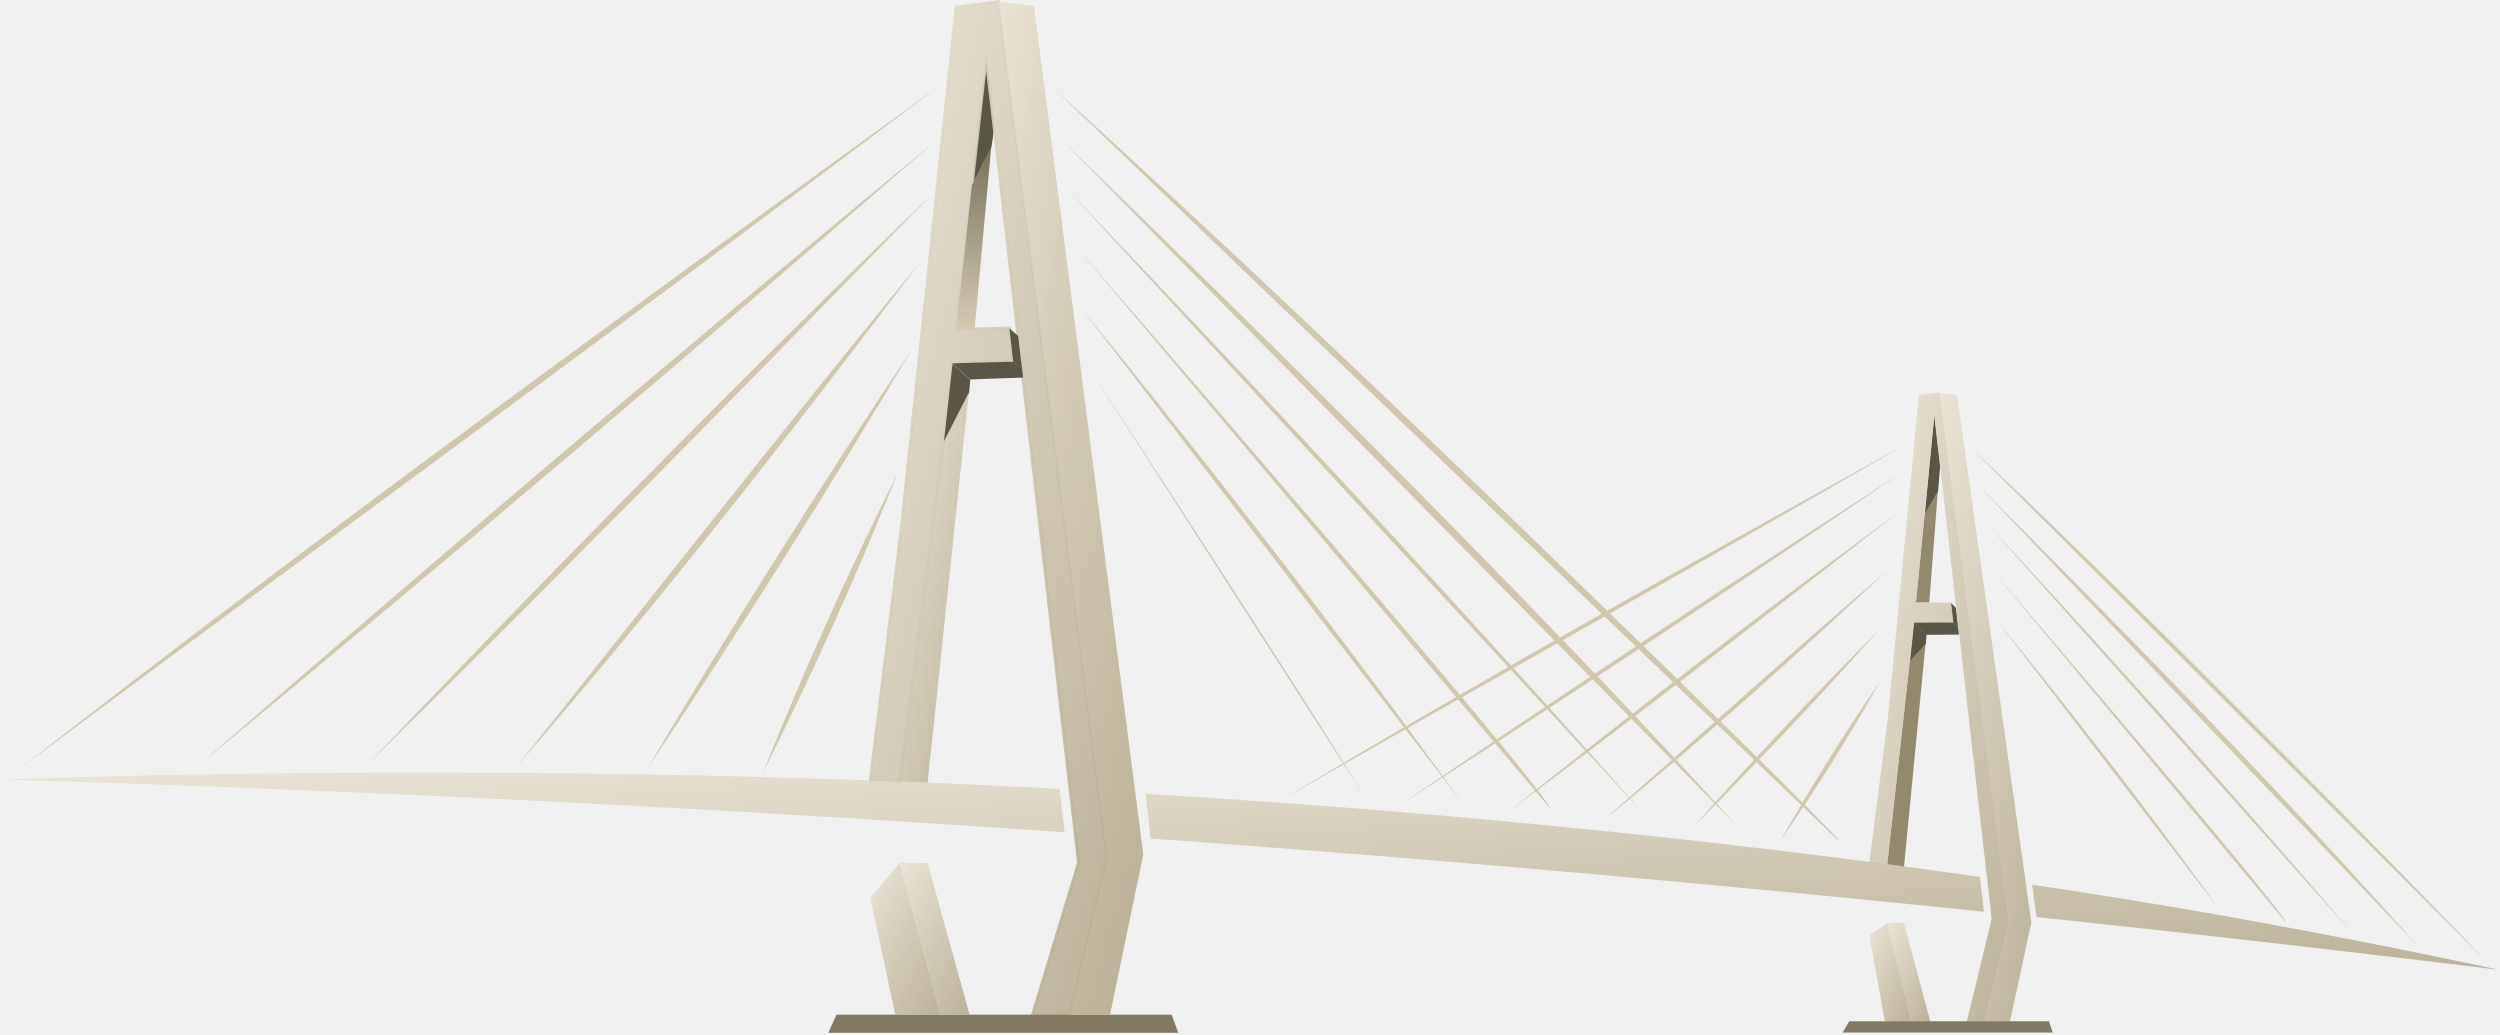
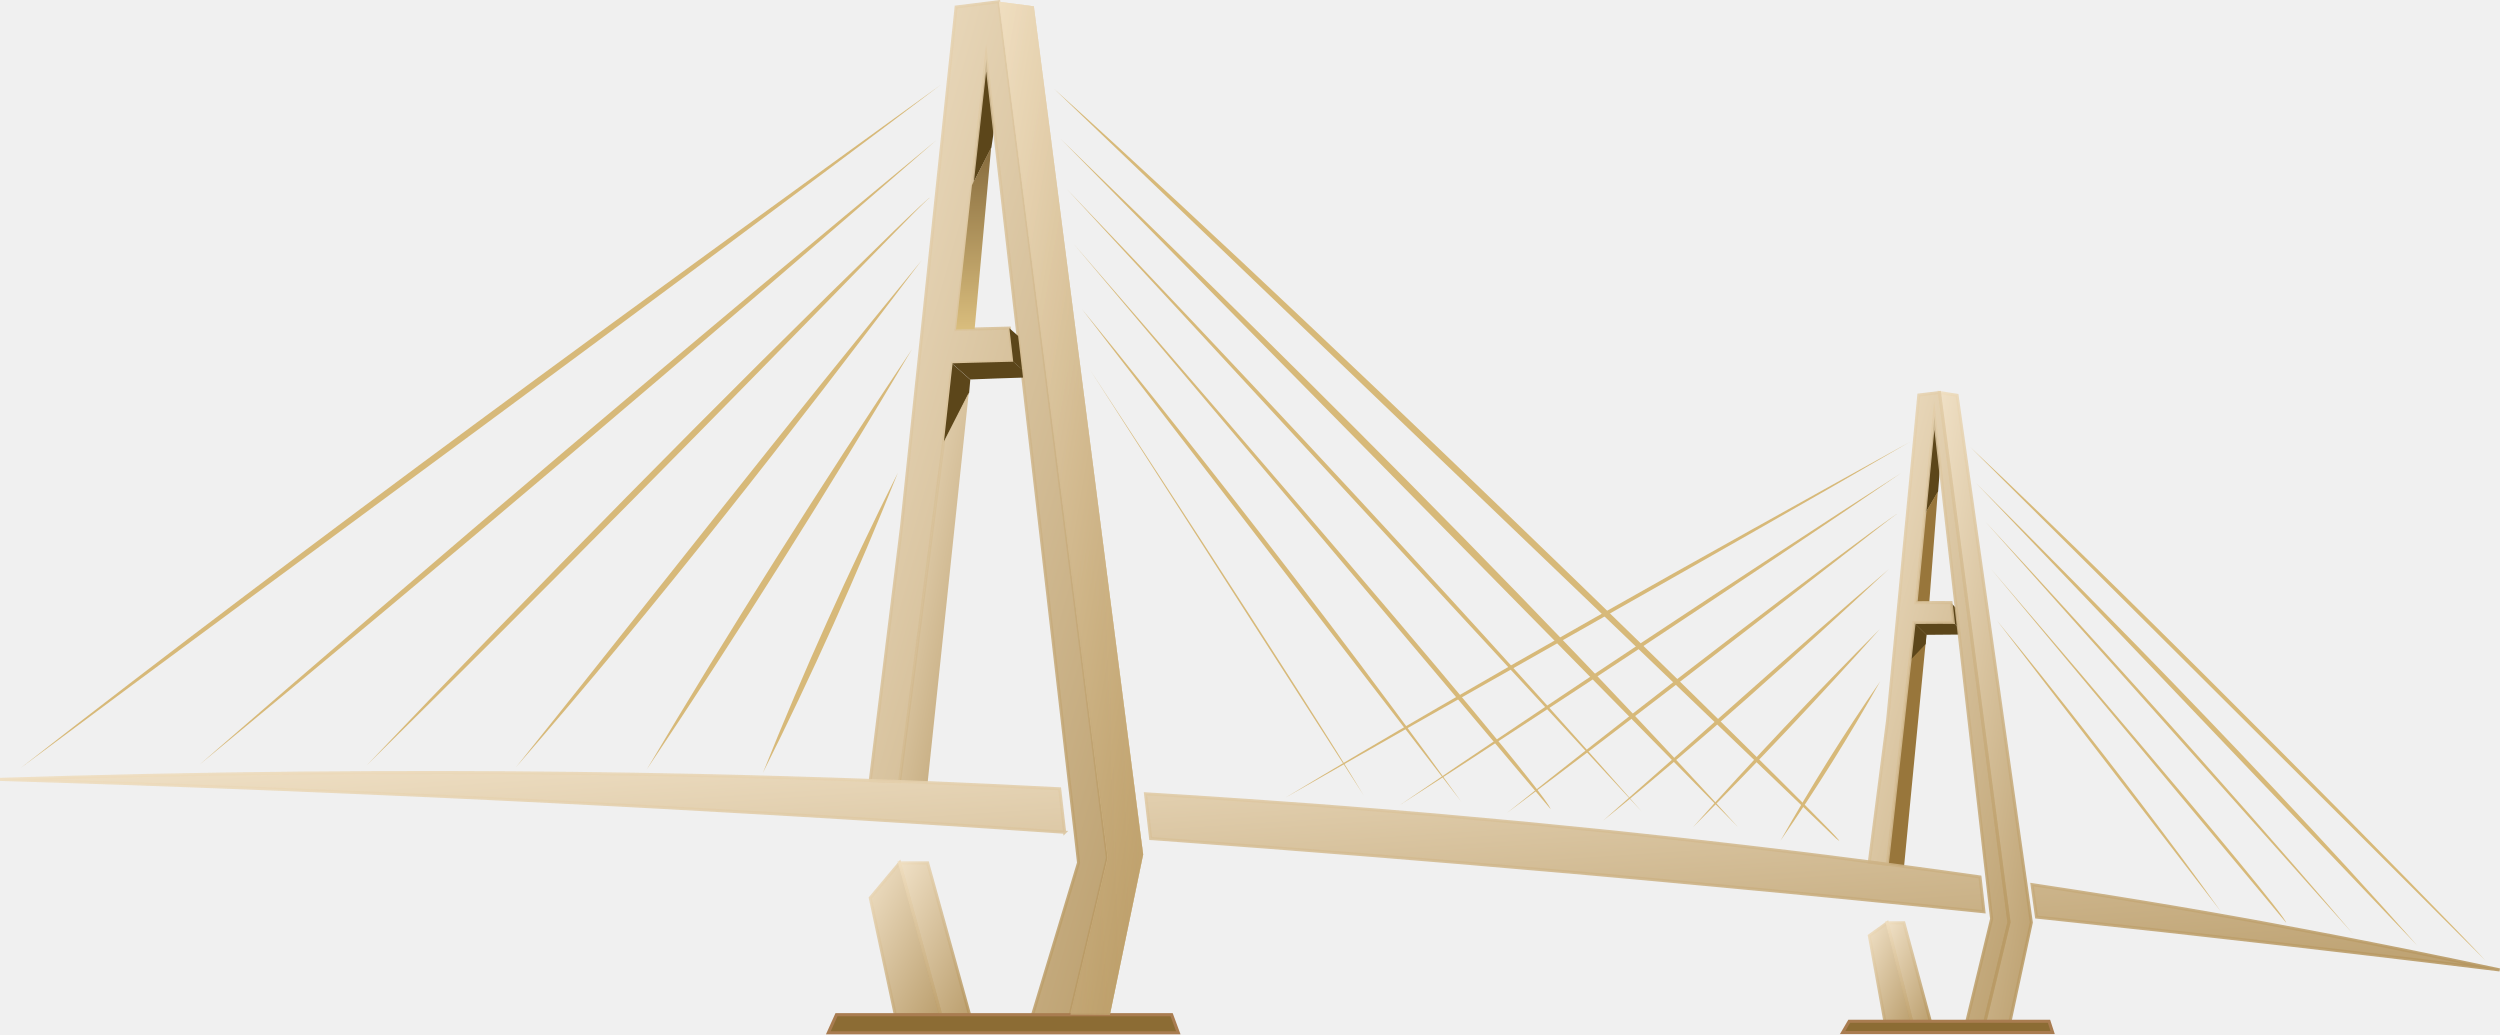
<svg xmlns="http://www.w3.org/2000/svg" xmlns:xlink="http://www.w3.org/1999/xlink" preserveAspectRatio="none" overflow="visible" style="display: block;" width="80.012" height="33.105" viewBox="0 0 80.012 33.105" fill="none">
  <g id="Frame 536">
    <g id="Vector">
</g>
-     <path id="Vector_2" d="M31.73 4.719L31.824 4.082L31.568 1.852L31.115 5.924L31.73 4.719Z" fill="#595647" />
-     <path id="Vector_3" d="M60.607 30.369L60.544 30.11L60.453 29.747L60.4 29.535L59.828 29.945L59.868 30.162L60.326 32.691H61.182L60.607 30.369Z" fill="url(#paint0_linear_0_4)" fill-opacity="0.87" stroke-miterlimit="10" />
+     <path id="Vector_2" d="M31.73 4.719L31.824 4.082L31.568 1.852L31.115 5.924L31.73 4.719Z" fill="#5C461A" />
+     <path id="Vector_3" d="M60.607 30.369L60.544 30.11L60.453 29.747L60.4 29.535L59.828 29.945L59.868 30.162L60.326 32.691H61.182L60.607 30.369Z" fill="url(#paint0_linear_0_4)" fill-opacity="0.87" stroke-width="0.099" stroke-miterlimit="10" stroke="url(#paint1_linear_0_4)" stroke-opacity="0.87" />
    <g id="Vector_4">
      <path d="M35.35 26.733L35.17 25.319L32.183 1.779L31.965 0.055L30.601 0.225L30.137 4.635L30.1 4.99L29.958 6.344L29.924 6.675L29.771 8.132L29.739 8.441L29.57 10.053L29.537 10.357L29.3 12.609L29.266 12.93L28.891 16.498L28.856 16.839L27.853 24.982C28.183 24.994 28.791 25.018 28.791 25.018L30.198 14.148L30.475 11.641L30.478 11.625L31.096 11.607L32.426 11.574L32.303 10.501L31.193 10.53L30.598 10.546V10.543L31.109 5.921L31.561 1.849L31.798 3.904L32.553 10.494L32.676 11.567L32.706 11.82L32.736 12.082L34.25 25.267L34.413 26.664L34.519 27.611L33.05 32.47H34.251L35.444 27.456L35.353 26.731L35.35 26.733Z" fill="url(#paint2_linear_0_4)" fill-opacity="0.87" />
      <path d="M32.58 10.752L32.703 11.83M35.35 26.733L35.17 25.319L32.183 1.779L31.965 0.055L30.601 0.225L30.137 4.635L30.1 4.99L29.958 6.344L29.924 6.675L29.771 8.132L29.739 8.441L29.57 10.053L29.537 10.357L29.3 12.609L29.266 12.93L28.891 16.498L28.856 16.839L27.853 24.982C28.183 24.994 28.791 25.018 28.791 25.018L30.198 14.148L30.475 11.641L30.478 11.625L31.096 11.607L32.426 11.574L32.303 10.501L31.193 10.53L30.598 10.546V10.543L31.109 5.921L31.561 1.849L31.798 3.904L32.553 10.494L32.676 11.567L32.706 11.82L32.736 12.082L34.25 25.267L34.413 26.664L34.519 27.611L33.05 32.47H34.251L35.444 27.456L35.353 26.731L35.35 26.733Z" stroke-width="0.099" stroke-miterlimit="10" stroke="url(#paint3_linear_0_4)" stroke-opacity="0.87" />
    </g>
-     <path id="Vector_5" d="M31.017 12.571V12.57L31.054 12.152L30.485 11.649L30.208 14.156L31.017 12.571Z" fill="#595647" />
+     <path id="Vector_5" d="M31.017 12.571V12.57L31.054 12.152L30.485 11.649L30.208 14.156L31.017 12.571Z" fill="#5C461A" />
    <path id="Vector_6" d="M36.517 26.816L36.334 25.388L35.172 16.37L35.133 16.064L34.756 13.132L34.713 12.8L34.541 11.47L34.477 10.977L34.298 9.579L34.236 9.099L34.08 7.888L34.019 7.417L33.864 6.21L33.805 5.75L33.698 4.921L33.642 4.481L33.089 0.201L31.975 0.055L32.194 1.78L32.308 2.686L33.425 11.489L35.05 24.304L35.179 25.321L35.362 26.736L35.452 27.461L34.259 32.474H35.523L36.587 27.346L36.517 26.816Z" fill="url(#paint4_linear_0_4)" fill-opacity="0.87" />
    <path id="Vector_7" d="M31.107 5.925L30.596 10.548L31.193 10.533L31.722 4.72L31.107 5.925Z" fill="url(#paint5_linear_0_4)" />
-     <path id="Vector_8" d="M61.655 20.323L61.258 19.931L60.399 27.667C60.586 27.692 60.755 27.715 60.938 27.74L61.654 20.323H61.655Z" fill="#93896F" />
-     <path id="Vector_9" d="M62.028 15.734L62.093 14.926H62.096L61.909 13.292L61.603 16.463L62.028 15.734Z" fill="#595647" />
-     <path id="Vector_10" d="M62.021 15.727L61.595 16.456L61.319 19.287C61.347 19.287 61.698 19.282 61.746 19.282L62.02 15.725L62.021 15.727Z" fill="#93896F" />
-     <path id="Vector_11" d="M61.344 31.068L61.275 30.808L60.932 29.535H60.399L60.543 30.11L60.606 30.369L61.181 32.691H61.78L61.344 31.068Z" fill="url(#paint6_linear_0_4)" fill-opacity="0.87" stroke-miterlimit="10" />
-     <path id="Vector_12" d="M64.985 29.337L64.839 28.289L64.088 22.969L64.044 22.654L63.779 20.769L63.736 20.459L63.488 18.709L63.445 18.4L63.318 17.501L63.276 17.205L63.154 16.336L63.114 16.044L63.013 15.332L62.965 14.992L62.635 12.652L62.068 12.563L62.451 15.47L62.457 15.523L63.033 19.907L64.119 28.185L64.262 29.259L64.296 29.516L63.527 32.691H64.33L65.011 29.525L64.985 29.337Z" fill="url(#paint8_linear_0_4)" fill-opacity="0.87" stroke-miterlimit="10" />
-     <path id="Vector_13" d="M32.305 10.505L32.428 11.577L32.711 11.826L32.585 10.752L32.305 10.505Z" fill="#595647" />
+     <path id="Vector_8" d="M61.655 20.323L61.258 19.931L60.399 27.667C60.586 27.692 60.755 27.715 60.938 27.74L61.654 20.323H61.655Z" fill="#98763B" />
+     <path id="Vector_9" d="M62.028 15.734L62.093 14.926H62.096L61.909 13.292L61.603 16.463L62.028 15.734Z" fill="#5C461A" />
+     <path id="Vector_10" d="M62.021 15.727L61.595 16.456L61.319 19.287C61.347 19.287 61.698 19.282 61.746 19.282L62.02 15.725L62.021 15.727Z" fill="#98763B" />
+     <path id="Vector_11" d="M61.344 31.068L61.275 30.808L60.932 29.535H60.399L60.543 30.11L60.606 30.369L61.181 32.691H61.78L61.344 31.068Z" fill="url(#paint6_linear_0_4)" fill-opacity="0.87" stroke-width="0.099" stroke-miterlimit="10" stroke="url(#paint7_linear_0_4)" stroke-opacity="0.87" />
+     <path id="Vector_12" d="M64.985 29.337L64.839 28.289L64.088 22.969L64.044 22.654L63.779 20.769L63.736 20.459L63.488 18.709L63.445 18.4L63.318 17.501L63.276 17.205L63.154 16.336L63.114 16.044L63.013 15.332L62.965 14.992L62.635 12.652L62.068 12.563L62.451 15.47L62.457 15.523L63.033 19.907L64.119 28.185L64.262 29.259L64.296 29.516L63.527 32.691H64.33L65.011 29.525L64.985 29.337Z" fill="url(#paint8_linear_0_4)" fill-opacity="0.87" stroke-width="0.099" stroke-miterlimit="10" stroke="url(#paint9_linear_0_4)" stroke-opacity="0.87" />
+     <path id="Vector_13" d="M32.305 10.505L32.428 11.577L32.711 11.826L32.585 10.752L32.305 10.505Z" fill="#5C461A" />
    <g id="Vector_14">
</g>
-     <path id="Vector_15" d="M32.713 11.822L32.433 11.576L31.103 11.61L30.485 11.628L30.482 11.643L31.051 12.145C31.52 12.123 32.329 12.098 32.741 12.085L32.712 11.824L32.713 11.822Z" fill="#595647" />
-     <path id="Vector_16" d="M62.507 19.921L62.67 20.084L62.599 19.453L62.434 19.291L62.507 19.921Z" fill="#595647" />
+     <path id="Vector_15" d="M32.713 11.822L32.433 11.576L31.103 11.61L30.485 11.628L30.482 11.643L31.051 12.145C31.52 12.123 32.329 12.098 32.741 12.085L32.712 11.824L32.713 11.822Z" fill="#5C461A" />
+     <path id="Vector_16" d="M62.507 19.921L62.67 20.084L62.599 19.453L62.434 19.291L62.507 19.921Z" fill="#5C461A" />
    <g id="Vector_17">
</g>
-     <path id="Vector_18" d="M62.506 19.917C62.253 19.913 61.942 19.916 61.68 19.917C61.502 19.917 61.346 19.917 61.252 19.92V19.925L61.649 20.318L62.696 20.309L62.669 20.078L62.506 19.917Z" fill="#595647" />
-     <path id="Vector_19" d="M61.633 20.61L61.656 20.323L61.259 19.931L61.144 21.122L61.633 20.61Z" fill="#595647" />
+     <path id="Vector_18" d="M62.506 19.917C62.253 19.913 61.942 19.916 61.68 19.917C61.502 19.917 61.346 19.917 61.252 19.92V19.925L61.649 20.318L62.696 20.309L62.669 20.078L62.506 19.917Z" fill="#5C461A" />
+     <path id="Vector_19" d="M61.633 20.61L61.656 20.323L61.259 19.931L61.144 21.122L61.633 20.61Z" fill="#5C461A" />
    <path id="Vector_20" d="M29.688 25.054L31.006 12.563L30.198 14.148L28.79 25.018C29.084 25.028 29.595 25.049 29.888 25.061" fill="url(#paint10_linear_0_4)" fill-opacity="0.87" />
-     <path id="Vector_21" d="M28.653 32.47H30.103L28.875 27.931L28.791 27.617L27.853 28.737L28.653 32.47Z" fill="url(#paint11_linear_0_4)" fill-opacity="0.87" stroke-miterlimit="10" />
-     <path id="Vector_22" d="M64.265 29.259L64.124 28.185L63.038 19.907L62.462 15.524L62.455 15.471L62.072 12.563L61.412 12.643L61.178 15.084L61.151 15.365L61.069 16.218L61.04 16.523L60.955 17.399L60.924 17.722L60.837 18.642L60.806 18.969L60.646 20.636L60.613 20.969L60.449 22.678L60.413 23.045L59.828 27.591C60.006 27.613 60.227 27.639 60.401 27.664L61.261 19.929V19.923C61.357 19.92 61.511 19.92 61.689 19.92C61.951 19.918 62.262 19.916 62.515 19.92L62.443 19.287C62.221 19.283 61.963 19.283 61.739 19.286C61.696 19.286 61.655 19.286 61.616 19.286C61.538 19.286 61.465 19.287 61.404 19.289C61.373 19.289 61.346 19.289 61.321 19.29L61.561 16.83L61.905 13.288L62.092 14.92L62.59 19.289L62.662 19.922L62.706 20.311L63.594 28.103V28.105L63.718 29.203L63.742 29.406L63.006 32.453L62.97 32.601L62.948 32.69H63.529L64.298 29.515L64.264 29.257L64.265 29.259Z" fill="url(#paint13_linear_0_4)" fill-opacity="0.87" stroke-miterlimit="10" />
-     <path id="Vector_23" d="M31.029 32.47L29.688 27.617H28.79L30.103 32.47H31.029Z" fill="url(#paint15_linear_0_4)" fill-opacity="0.87" stroke-miterlimit="10" />
-     <path id="Vector_24" d="M34.245 32.477H33.042V32.475H33.041H31.023H30.097H28.646H26.771L26.51 33.055H33.041H34.243H37.712L37.498 32.475H35.509H34.245V32.477Z" fill="#817962" stroke-miterlimit="10" />
-     <path id="Vector_25" d="M65.578 32.685H64.336H63.533H63.259H63.068H62.953H61.787H61.188H60.332H60.209H60.009H59.184L58.973 33.046H60.367H60.565H63.452H63.64H65.695L65.578 32.685Z" fill="#817962" stroke-miterlimit="10" />
-     <path id="Vector_26" d="M34.076 26.636C30.944 26.419 27.84 26.222 24.762 26.041C24.733 26.04 24.707 26.039 24.679 26.037C23.64 25.976 22.606 25.918 21.573 25.861C21.541 25.859 21.51 25.857 21.477 25.855C20.27 25.788 19.067 25.727 17.867 25.666C17.831 25.665 17.796 25.662 17.759 25.66C16.394 25.591 15.034 25.527 13.68 25.464C13.636 25.463 13.591 25.46 13.548 25.459C12.133 25.395 10.723 25.333 9.32 25.276C9.264 25.273 9.206 25.272 9.15 25.269C7.603 25.207 6.062 25.147 4.53 25.093C4.459 25.09 4.388 25.087 4.317 25.084C2.873 25.034 1.433 24.987 0.002 24.944C1.501 24.895 3.052 24.853 4.653 24.819C4.731 24.817 4.809 24.816 4.886 24.814C6.456 24.781 8.073 24.756 9.732 24.741C9.793 24.741 9.855 24.741 9.916 24.741C11.326 24.728 12.768 24.723 14.237 24.725C14.285 24.725 14.332 24.725 14.381 24.725C15.714 24.728 17.07 24.736 18.448 24.753C18.486 24.753 18.525 24.753 18.563 24.755C19.725 24.768 20.902 24.788 22.093 24.813C22.128 24.813 22.162 24.813 22.196 24.814C23.181 24.835 24.179 24.862 25.184 24.891C25.213 24.891 25.242 24.892 25.271 24.894C26.174 24.92 27.082 24.949 27.999 24.983C28.329 24.995 28.659 25.008 28.988 25.02C29.282 25.03 29.57 25.043 29.864 25.055C31.2 25.111 32.551 25.175 33.914 25.246L33.92 25.296L34.074 26.638L34.076 26.636ZM77.493 30.519C77.427 30.505 77.357 30.491 77.289 30.477C76.582 30.334 75.822 30.182 75.012 30.025C74.963 30.015 74.916 30.007 74.867 29.997C74.154 29.859 73.403 29.717 72.621 29.573C72.576 29.564 72.532 29.556 72.487 29.548C72.298 29.513 72.108 29.478 71.914 29.443C71.566 29.381 71.116 29.3 70.573 29.205C70.532 29.198 70.492 29.191 70.451 29.184C69.911 29.091 69.279 28.983 68.565 28.866C68.528 28.86 68.492 28.853 68.454 28.848C67.91 28.759 67.319 28.663 66.68 28.564C66.653 28.56 66.625 28.556 66.597 28.551C66.104 28.475 65.584 28.394 65.036 28.312L65.179 29.35C65.805 29.415 66.422 29.484 67.045 29.55C67.07 29.553 67.096 29.556 67.122 29.559C67.741 29.625 68.362 29.691 68.978 29.759C69.012 29.763 69.046 29.767 69.082 29.77C69.716 29.84 70.345 29.912 70.978 29.983C71.016 29.987 71.053 29.991 71.092 29.996C71.725 30.067 72.357 30.137 72.987 30.21C73.027 30.214 73.068 30.22 73.108 30.224C73.833 30.307 74.553 30.391 75.274 30.476C75.317 30.481 75.362 30.485 75.406 30.491C76.119 30.574 76.83 30.659 77.539 30.744C77.6 30.751 77.662 30.759 77.723 30.766C78.483 30.858 79.245 30.949 80.002 31.042C79.274 30.887 78.433 30.711 77.492 30.519H77.493ZM63.369 28.067C62.64 27.963 61.799 27.845 60.993 27.738C60.993 27.738 60.765 27.707 60.455 27.665C60.279 27.642 60.154 27.625 59.976 27.603C59.569 27.55 59.151 27.495 58.727 27.443C58.698 27.438 58.668 27.436 58.64 27.431C58.301 27.388 57.956 27.345 57.606 27.302C57.526 27.292 57.446 27.283 57.365 27.273C57.356 27.273 57.347 27.27 57.338 27.27C57.31 27.267 57.283 27.263 57.256 27.26C56.773 27.202 56.277 27.142 55.775 27.084C55.733 27.079 55.692 27.074 55.651 27.07C55.299 27.028 54.942 26.988 54.581 26.947C54.49 26.938 54.4 26.926 54.308 26.917C54.139 26.897 53.969 26.879 53.799 26.86C53.748 26.854 53.696 26.849 53.646 26.843C53.019 26.773 52.382 26.705 51.73 26.637C51.64 26.627 51.548 26.619 51.458 26.609C51.443 26.608 51.428 26.606 51.412 26.605C51.354 26.599 51.298 26.594 51.24 26.587C50.483 26.509 49.71 26.433 48.919 26.356C48.861 26.35 48.803 26.345 48.745 26.339C48.716 26.337 48.686 26.334 48.656 26.331C48.627 26.328 48.597 26.325 48.568 26.323C47.742 26.245 46.901 26.168 46.042 26.093C45.959 26.086 45.876 26.079 45.794 26.072C44.879 25.993 43.941 25.916 42.987 25.841C42.948 25.838 42.91 25.836 42.873 25.833C42.618 25.813 42.365 25.793 42.108 25.773C41.375 25.719 40.648 25.667 39.92 25.617C39.892 25.616 39.865 25.613 39.837 25.612C38.773 25.538 37.713 25.468 36.662 25.406L36.827 26.836C36.843 26.836 36.859 26.839 36.877 26.839C38.122 26.929 39.362 27.022 40.597 27.117C40.622 27.118 40.649 27.121 40.674 27.123C41.738 27.205 42.799 27.288 43.856 27.373C43.892 27.376 43.928 27.379 43.963 27.381C44.976 27.463 45.987 27.546 46.994 27.63C47.027 27.633 47.059 27.636 47.092 27.639C47.139 27.643 47.185 27.647 47.233 27.651C47.243 27.651 47.252 27.653 47.262 27.654C48.173 27.731 49.083 27.81 49.99 27.889C49.996 27.889 50.002 27.889 50.006 27.891C50.061 27.895 50.117 27.9 50.172 27.904C50.194 27.906 50.216 27.909 50.239 27.91C51.046 27.981 51.849 28.055 52.652 28.127C52.701 28.131 52.751 28.135 52.8 28.141C52.827 28.144 52.855 28.147 52.882 28.148C52.968 28.156 53.053 28.163 53.139 28.172C53.719 28.224 54.296 28.279 54.874 28.333C54.914 28.337 54.954 28.34 54.994 28.344C55.258 28.369 55.523 28.394 55.787 28.419C55.871 28.428 55.957 28.435 56.042 28.443C56.236 28.461 56.431 28.479 56.625 28.497C56.661 28.5 56.695 28.504 56.73 28.507C57.215 28.553 57.696 28.6 58.178 28.647C58.206 28.65 58.234 28.653 58.264 28.656C58.462 28.675 58.661 28.695 58.859 28.714C58.942 28.723 59.024 28.731 59.107 28.738C60.575 28.883 62.04 29.029 63.495 29.18L63.37 28.073L63.369 28.067Z" fill="url(#paint17_linear_0_4)" fill-opacity="0.87" stroke-miterlimit="10" />
+     <path id="Vector_21" d="M28.653 32.47H30.103L28.875 27.931L28.791 27.617L27.853 28.737L28.653 32.47Z" fill="url(#paint11_linear_0_4)" fill-opacity="0.87" stroke-width="0.099" stroke-miterlimit="10" stroke="url(#paint12_linear_0_4)" stroke-opacity="0.87" />
+     <path id="Vector_22" d="M64.265 29.259L64.124 28.185L63.038 19.907L62.462 15.524L62.455 15.471L62.072 12.563L61.412 12.643L61.178 15.084L61.151 15.365L61.069 16.218L61.04 16.523L60.955 17.399L60.924 17.722L60.837 18.642L60.806 18.969L60.646 20.636L60.613 20.969L60.449 22.678L60.413 23.045L59.828 27.591C60.006 27.613 60.227 27.639 60.401 27.664L61.261 19.929V19.923C61.357 19.92 61.511 19.92 61.689 19.92C61.951 19.918 62.262 19.916 62.515 19.92L62.443 19.287C62.221 19.283 61.963 19.283 61.739 19.286C61.696 19.286 61.655 19.286 61.616 19.286C61.538 19.286 61.465 19.287 61.404 19.289C61.373 19.289 61.346 19.289 61.321 19.29L61.561 16.83L61.905 13.288L62.092 14.92L62.59 19.289L62.662 19.922L62.706 20.311L63.594 28.103V28.105L63.718 29.203L63.742 29.406L63.006 32.453L62.97 32.601L62.948 32.69H63.529L64.298 29.515L64.264 29.257L64.265 29.259Z" fill="url(#paint13_linear_0_4)" fill-opacity="0.87" stroke-width="0.099" stroke-miterlimit="10" stroke="url(#paint14_linear_0_4)" stroke-opacity="0.87" />
+     <path id="Vector_23" d="M31.029 32.47L29.688 27.617H28.79L30.103 32.47H31.029Z" fill="url(#paint15_linear_0_4)" fill-opacity="0.87" stroke-width="0.099" stroke-miterlimit="10" stroke="url(#paint16_linear_0_4)" stroke-opacity="0.87" />
+     <path id="Vector_24" d="M34.245 32.477H33.042V32.475H33.041H31.023H30.097H28.646H26.771L26.51 33.055H33.041H34.243H37.712L37.498 32.475H35.509H34.245V32.477Z" fill="#8C6C34" stroke-width="0.099" stroke-miterlimit="10" stroke="#A97C50" />
+     <path id="Vector_25" d="M65.578 32.685H64.336H63.533H63.259H63.068H62.953H61.787H61.188H60.332H60.209H60.009H59.184L58.973 33.046H60.367H60.565H63.452H63.64H65.695L65.578 32.685Z" fill="#8C6C34" stroke-width="0.099" stroke-miterlimit="10" stroke="#A97C50" />
+     <path id="Vector_26" d="M34.076 26.636C30.944 26.419 27.84 26.222 24.762 26.041C24.733 26.04 24.707 26.039 24.679 26.037C23.64 25.976 22.606 25.918 21.573 25.861C21.541 25.859 21.51 25.857 21.477 25.855C20.27 25.788 19.067 25.727 17.867 25.666C17.831 25.665 17.796 25.662 17.759 25.66C16.394 25.591 15.034 25.527 13.68 25.464C13.636 25.463 13.591 25.46 13.548 25.459C12.133 25.395 10.723 25.333 9.32 25.276C9.264 25.273 9.206 25.272 9.15 25.269C7.603 25.207 6.062 25.147 4.53 25.093C4.459 25.09 4.388 25.087 4.317 25.084C2.873 25.034 1.433 24.987 0.002 24.944C1.501 24.895 3.052 24.853 4.653 24.819C4.731 24.817 4.809 24.816 4.886 24.814C6.456 24.781 8.073 24.756 9.732 24.741C9.793 24.741 9.855 24.741 9.916 24.741C11.326 24.728 12.768 24.723 14.237 24.725C14.285 24.725 14.332 24.725 14.381 24.725C15.714 24.728 17.07 24.736 18.448 24.753C18.486 24.753 18.525 24.753 18.563 24.755C19.725 24.768 20.902 24.788 22.093 24.813C22.128 24.813 22.162 24.813 22.196 24.814C23.181 24.835 24.179 24.862 25.184 24.891C25.213 24.891 25.242 24.892 25.271 24.894C26.174 24.92 27.082 24.949 27.999 24.983C28.329 24.995 28.659 25.008 28.988 25.02C29.282 25.03 29.57 25.043 29.864 25.055C31.2 25.111 32.551 25.175 33.914 25.246L33.92 25.296L34.074 26.638L34.076 26.636ZM77.493 30.519C77.427 30.505 77.357 30.491 77.289 30.477C76.582 30.334 75.822 30.182 75.012 30.025C74.963 30.015 74.916 30.007 74.867 29.997C74.154 29.859 73.403 29.717 72.621 29.573C72.576 29.564 72.532 29.556 72.487 29.548C72.298 29.513 72.108 29.478 71.914 29.443C71.566 29.381 71.116 29.3 70.573 29.205C70.532 29.198 70.492 29.191 70.451 29.184C69.911 29.091 69.279 28.983 68.565 28.866C68.528 28.86 68.492 28.853 68.454 28.848C67.91 28.759 67.319 28.663 66.68 28.564C66.653 28.56 66.625 28.556 66.597 28.551C66.104 28.475 65.584 28.394 65.036 28.312L65.179 29.35C65.805 29.415 66.422 29.484 67.045 29.55C67.07 29.553 67.096 29.556 67.122 29.559C67.741 29.625 68.362 29.691 68.978 29.759C69.012 29.763 69.046 29.767 69.082 29.77C69.716 29.84 70.345 29.912 70.978 29.983C71.016 29.987 71.053 29.991 71.092 29.996C71.725 30.067 72.357 30.137 72.987 30.21C73.027 30.214 73.068 30.22 73.108 30.224C73.833 30.307 74.553 30.391 75.274 30.476C75.317 30.481 75.362 30.485 75.406 30.491C76.119 30.574 76.83 30.659 77.539 30.744C77.6 30.751 77.662 30.759 77.723 30.766C78.483 30.858 79.245 30.949 80.002 31.042C79.274 30.887 78.433 30.711 77.492 30.519H77.493ZM63.369 28.067C62.64 27.963 61.799 27.845 60.993 27.738C60.993 27.738 60.765 27.707 60.455 27.665C60.279 27.642 60.154 27.625 59.976 27.603C59.569 27.55 59.151 27.495 58.727 27.443C58.698 27.438 58.668 27.436 58.64 27.431C58.301 27.388 57.956 27.345 57.606 27.302C57.526 27.292 57.446 27.283 57.365 27.273C57.356 27.273 57.347 27.27 57.338 27.27C57.31 27.267 57.283 27.263 57.256 27.26C56.773 27.202 56.277 27.142 55.775 27.084C55.733 27.079 55.692 27.074 55.651 27.07C55.299 27.028 54.942 26.988 54.581 26.947C54.49 26.938 54.4 26.926 54.308 26.917C54.139 26.897 53.969 26.879 53.799 26.86C53.748 26.854 53.696 26.849 53.646 26.843C53.019 26.773 52.382 26.705 51.73 26.637C51.64 26.627 51.548 26.619 51.458 26.609C51.443 26.608 51.428 26.606 51.412 26.605C51.354 26.599 51.298 26.594 51.24 26.587C50.483 26.509 49.71 26.433 48.919 26.356C48.861 26.35 48.803 26.345 48.745 26.339C48.716 26.337 48.686 26.334 48.656 26.331C48.627 26.328 48.597 26.325 48.568 26.323C47.742 26.245 46.901 26.168 46.042 26.093C45.959 26.086 45.876 26.079 45.794 26.072C44.879 25.993 43.941 25.916 42.987 25.841C42.948 25.838 42.91 25.836 42.873 25.833C42.618 25.813 42.365 25.793 42.108 25.773C41.375 25.719 40.648 25.667 39.92 25.617C39.892 25.616 39.865 25.613 39.837 25.612C38.773 25.538 37.713 25.468 36.662 25.406L36.827 26.836C36.843 26.836 36.859 26.839 36.877 26.839C38.122 26.929 39.362 27.022 40.597 27.117C40.622 27.118 40.649 27.121 40.674 27.123C41.738 27.205 42.799 27.288 43.856 27.373C43.892 27.376 43.928 27.379 43.963 27.381C44.976 27.463 45.987 27.546 46.994 27.63C47.027 27.633 47.059 27.636 47.092 27.639C47.139 27.643 47.185 27.647 47.233 27.651C47.243 27.651 47.252 27.653 47.262 27.654C48.173 27.731 49.083 27.81 49.99 27.889C49.996 27.889 50.002 27.889 50.006 27.891C50.061 27.895 50.117 27.9 50.172 27.904C50.194 27.906 50.216 27.909 50.239 27.91C51.046 27.981 51.849 28.055 52.652 28.127C52.701 28.131 52.751 28.135 52.8 28.141C52.827 28.144 52.855 28.147 52.882 28.148C52.968 28.156 53.053 28.163 53.139 28.172C53.719 28.224 54.296 28.279 54.874 28.333C54.914 28.337 54.954 28.34 54.994 28.344C55.258 28.369 55.523 28.394 55.787 28.419C55.871 28.428 55.957 28.435 56.042 28.443C56.236 28.461 56.431 28.479 56.625 28.497C56.661 28.5 56.695 28.504 56.73 28.507C57.215 28.553 57.696 28.6 58.178 28.647C58.206 28.65 58.234 28.653 58.264 28.656C58.462 28.675 58.661 28.695 58.859 28.714C58.942 28.723 59.024 28.731 59.107 28.738C60.575 28.883 62.04 29.029 63.495 29.18L63.37 28.073L63.369 28.067Z" fill="url(#paint17_linear_0_4)" fill-opacity="0.87" stroke-width="0.099" stroke-miterlimit="10" stroke="url(#paint18_linear_0_4)" stroke-opacity="0.87" />
    <g id="Vector_27">
      <use xlink:href="#stroke0_0_4" fill="url(#paint19_linear_0_4)" />
      <mask id="stroke1_0_4" fill="white">
        <use xlink:href="#stroke0_0_4" />
      </mask>
      <path d="M36.517 26.816L36.334 25.388L35.172 16.37L35.133 16.064L34.756 13.132L34.713 12.8L34.541 11.47L34.477 10.977L34.298 9.579L34.236 9.099L34.08 7.888L34.019 7.417L33.864 6.21L33.805 5.75L33.698 4.921L33.642 4.481L33.089 0.201L31.975 0.055L32.194 1.78L32.308 2.686L33.425 11.489L35.05 24.304L35.179 25.321L35.362 26.736L35.452 27.461L34.259 32.474H35.523L36.587 27.346L36.517 26.816Z" stroke-width="1.32" stroke="url(#paint20_linear_0_4)" stroke-opacity="0.87" mask="url(#stroke1_0_4)" />
    </g>
-     <path id="Vector_28" d="M30.108 2.714C20.729 9.81 10.091 17.552 0.657 24.582C10.065 17.225 20.366 9.747 30.108 2.714Z" fill="#D1C7AF" />
-     <path id="Vector_29" d="M29.983 4.474C22.52 10.976 14.035 18.168 6.373 24.483C13.835 17.981 22.323 10.791 29.983 4.474Z" fill="#D1C7AF" />
-     <path id="Vector_30" d="M29.722 6.373C29.73 6.361 29.744 6.347 29.75 6.334C29.747 6.33 29.726 6.349 29.716 6.358C29.421 6.632 28.941 7.131 28.653 7.421C23.323 12.898 17.197 19.128 11.732 24.499C16.99 18.97 23.113 12.731 28.612 7.389C28.905 7.11 29.406 6.621 29.711 6.355C29.722 6.348 29.742 6.326 29.748 6.333C29.741 6.349 29.729 6.359 29.719 6.373H29.722Z" fill="#D1C7AF" />
-     <path id="Vector_31" d="M29.5 8.329C25.355 13.808 21.066 19.33 16.518 24.549C20.687 19.349 25.256 13.486 29.5 8.329Z" fill="#D1C7AF" />
-     <path id="Vector_32" d="M29.188 11.177C26.576 15.579 23.563 20.356 20.696 24.631C23.308 20.228 26.323 15.454 29.188 11.177Z" fill="#D1C7AF" />
-     <path id="Vector_33" d="M28.737 15.129C27.434 18.379 25.994 21.586 24.415 24.739C25.716 21.488 27.159 18.282 28.737 15.129Z" fill="#D1C7AF" />
-     <path id="Vector_34" d="M58.769 26.841C60.28 28.116 43.375 11.515 33.736 2.843Z" fill="#D1C7AF" />
-     <path id="Vector_35" d="M33.948 4.446C34.862 5.363 46.803 16.761 55.628 26.475Z" fill="#D1C7AF" />
-     <path id="Vector_36" d="M52.542 25.975C52.542 25.975 45.473 17.874 34.149 6.057Z" fill="#D1C7AF" />
-     <path id="Vector_37" d="M34.369 7.814C34.369 7.814 49.398 25.115 49.628 25.897Z" fill="#D1C7AF" />
-     <path id="Vector_38" d="M34.627 9.892C34.627 9.892 41.073 17.728 46.774 25.667Z" fill="#D1C7AF" />
-     <path id="Vector_39" d="M34.88 11.826C34.88 11.826 41.716 22.238 43.649 25.464Z" fill="#D1C7AF" />
+     <path id="Vector_28" d="M30.108 2.714C20.729 9.81 10.091 17.552 0.657 24.582C10.065 17.225 20.366 9.747 30.108 2.714Z" fill="#D7B979" />
+     <path id="Vector_29" d="M29.983 4.474C22.52 10.976 14.035 18.168 6.373 24.483C13.835 17.981 22.323 10.791 29.983 4.474Z" fill="#D7B979" />
+     <path id="Vector_30" d="M29.722 6.373C29.73 6.361 29.744 6.347 29.75 6.334C29.747 6.33 29.726 6.349 29.716 6.358C29.421 6.632 28.941 7.131 28.653 7.421C23.323 12.898 17.197 19.128 11.732 24.499C16.99 18.97 23.113 12.731 28.612 7.389C28.905 7.11 29.406 6.621 29.711 6.355C29.722 6.348 29.742 6.326 29.748 6.333C29.741 6.349 29.729 6.359 29.719 6.373H29.722Z" fill="#D7B979" />
+     <path id="Vector_31" d="M29.5 8.329C25.355 13.808 21.066 19.33 16.518 24.549C20.687 19.349 25.256 13.486 29.5 8.329Z" fill="#D7B979" />
+     <path id="Vector_32" d="M29.188 11.177C26.576 15.579 23.563 20.356 20.696 24.631C23.308 20.228 26.323 15.454 29.188 11.177Z" fill="#D7B979" />
+     <path id="Vector_33" d="M28.737 15.129C27.434 18.379 25.994 21.586 24.415 24.739C25.716 21.488 27.159 18.282 28.737 15.129Z" fill="#D7B979" />
+     <path id="Vector_34" d="M58.769 26.841C60.28 28.116 43.375 11.515 33.736 2.843Z" fill="#D7B979" />
+     <path id="Vector_35" d="M33.948 4.446C34.862 5.363 46.803 16.761 55.628 26.475Z" fill="#D7B979" />
+     <path id="Vector_36" d="M52.542 25.975C52.542 25.975 45.473 17.874 34.149 6.057Z" fill="#D7B979" />
+     <path id="Vector_37" d="M34.369 7.814C34.369 7.814 49.398 25.115 49.628 25.897Z" fill="#D7B979" />
+     <path id="Vector_38" d="M34.627 9.892C34.627 9.892 41.073 17.728 46.774 25.667Z" fill="#D7B979" />
+     <path id="Vector_39" d="M34.88 11.826C34.88 11.826 41.716 22.238 43.649 25.464Z" fill="#D7B979" />
    <g id="Vector_40">
</g>
-     <path id="Vector_41" d="M61.12 14.146C54.738 17.854 47.514 21.882 41.101 25.551C47.513 21.691 54.509 17.801 61.12 14.146Z" fill="#D1C7AF" />
-     <path id="Vector_42" d="M60.861 15.129C55.769 18.599 49.99 22.427 44.78 25.78C49.872 22.31 55.651 18.482 60.861 15.129Z" fill="#D1C7AF" />
-     <path id="Vector_43" d="M60.679 16.482C60.685 16.475 60.694 16.468 60.698 16.461C60.697 16.458 60.682 16.469 60.676 16.473C60.473 16.617 60.139 16.88 59.941 17.033C56.246 19.92 52.003 23.202 48.227 26.02C51.877 23.1 56.119 19.814 59.916 17.012C60.119 16.866 60.464 16.61 60.673 16.471C60.68 16.466 60.695 16.455 60.698 16.459C60.694 16.468 60.685 16.473 60.677 16.482H60.679Z" fill="#D1C7AF" />
-     <path id="Vector_44" d="M60.452 18.215C57.517 20.947 54.486 23.697 51.298 26.272C54.237 23.69 57.465 20.771 60.452 18.215Z" fill="#D1C7AF" />
-     <path id="Vector_45" d="M60.172 20.124C58.318 22.211 56.192 24.467 54.18 26.478C56.033 24.391 58.161 22.136 60.172 20.124Z" fill="#D1C7AF" />
-     <path id="Vector_46" d="M60.177 21.804C59.199 23.538 58.134 25.241 56.983 26.907C57.961 25.174 59.027 23.471 60.177 21.804Z" fill="#D1C7AF" />
-     <path id="Vector_47" d="M79.552 30.747C78.072 29.146 68.54 19.441 63.057 14.307Z" fill="#D1C7AF" />
-     <path id="Vector_48" d="M63.242 15.46C63.838 16.076 71.626 23.745 77.368 30.267Z" fill="#D1C7AF" />
-     <path id="Vector_49" d="M75.315 29.9C75.315 29.9 70.794 24.532 63.538 16.692Z" fill="#D1C7AF" />
-     <path id="Vector_50" d="M63.728 18.215C63.728 18.215 73.035 29.05 73.171 29.536Z" fill="#D1C7AF" />
-     <path id="Vector_51" d="M63.904 19.85C63.904 19.85 67.831 24.623 71.083 29.18Z" fill="#D1C7AF" />
+     <path id="Vector_41" d="M61.12 14.146C54.738 17.854 47.514 21.882 41.101 25.551C47.513 21.691 54.509 17.801 61.12 14.146Z" fill="#D7B979" />
+     <path id="Vector_42" d="M60.861 15.129C55.769 18.599 49.99 22.427 44.78 25.78C49.872 22.31 55.651 18.482 60.861 15.129Z" fill="#D7B979" />
+     <path id="Vector_43" d="M60.679 16.482C60.685 16.475 60.694 16.468 60.698 16.461C60.697 16.458 60.682 16.469 60.676 16.473C60.473 16.617 60.139 16.88 59.941 17.033C56.246 19.92 52.003 23.202 48.227 26.02C51.877 23.1 56.119 19.814 59.916 17.012C60.119 16.866 60.464 16.61 60.673 16.471C60.68 16.466 60.695 16.455 60.698 16.459C60.694 16.468 60.685 16.473 60.677 16.482H60.679Z" fill="#D7B979" />
+     <path id="Vector_44" d="M60.452 18.215C57.517 20.947 54.486 23.697 51.298 26.272C54.237 23.69 57.465 20.771 60.452 18.215Z" fill="#D7B979" />
+     <path id="Vector_45" d="M60.172 20.124C58.318 22.211 56.192 24.467 54.18 26.478C56.033 24.391 58.161 22.136 60.172 20.124Z" fill="#D7B979" />
+     <path id="Vector_46" d="M60.177 21.804C59.199 23.538 58.134 25.241 56.983 26.907C57.961 25.174 59.027 23.471 60.177 21.804Z" fill="#D7B979" />
+     <path id="Vector_47" d="M79.552 30.747C78.072 29.146 68.54 19.441 63.057 14.307Z" fill="#D7B979" />
+     <path id="Vector_48" d="M63.242 15.46C63.838 16.076 71.626 23.745 77.368 30.267Z" fill="#D7B979" />
+     <path id="Vector_49" d="M75.315 29.9C75.315 29.9 70.794 24.532 63.538 16.692Z" fill="#D7B979" />
+     <path id="Vector_50" d="M63.728 18.215C63.728 18.215 73.035 29.05 73.171 29.536Z" fill="#D7B979" />
+     <path id="Vector_51" d="M63.904 19.85C63.904 19.85 67.831 24.623 71.083 29.18Z" fill="#D7B979" />
    <g id="Vector_52">
</g>
  </g>
  <defs>
    <linearGradient id="paint0_linear_0_4" x1="59.48" y1="28.723" x2="62.927" y2="30.507" gradientUnits="userSpaceOnUse">
-       <stop stop-color="#F6F1E5" />
-       <stop offset="1" stop-color="#A99D80" />
+       <stop stop-color="#FFF1D9" />
+       <stop offset="1" stop-color="#A88548" />
    </linearGradient>
    <linearGradient id="paint1_linear_0_4" x1="59.48" y1="28.723" x2="62.927" y2="30.507" gradientUnits="userSpaceOnUse">
-       <stop stop-color="#F6F1E5" />
-       <stop offset="1" stop-color="#A99D80" />
+       <stop stop-color="#FFF1D9" />
+       <stop offset="1" stop-color="#A88548" />
    </linearGradient>
    <linearGradient id="paint2_linear_0_4" x1="25.901" y1="-8.28" x2="48.59" y2="-1.869" gradientUnits="userSpaceOnUse">
-       <stop stop-color="#F6F1E5" />
-       <stop offset="1" stop-color="#A99D80" />
+       <stop stop-color="#FFF1D9" />
+       <stop offset="1" stop-color="#A88548" />
    </linearGradient>
    <linearGradient id="paint3_linear_0_4" x1="25.901" y1="-8.28" x2="48.59" y2="-1.869" gradientUnits="userSpaceOnUse">
-       <stop stop-color="#F6F1E5" />
-       <stop offset="1" stop-color="#A99D80" />
+       <stop stop-color="#FFF1D9" />
+       <stop offset="1" stop-color="#A88548" />
    </linearGradient>
    <linearGradient id="paint4_linear_0_4" x1="30.789" y1="-8.281" x2="45.248" y2="-5.799" gradientUnits="userSpaceOnUse">
-       <stop stop-color="#F6F1E5" />
-       <stop offset="1" stop-color="#A99D80" />
+       <stop stop-color="#FFF1D9" />
+       <stop offset="1" stop-color="#A88548" />
    </linearGradient>
    <linearGradient id="paint5_linear_0_4" x1="31.159" y1="4.72" x2="31.159" y2="10.548" gradientUnits="userSpaceOnUse">
-       <stop stop-color="#77715E" />
-       <stop offset="1" stop-color="#D5CAB3" />
+       <stop stop-color="#866B3D" />
+       <stop offset="1" stop-color="#D9BD7D" />
    </linearGradient>
    <linearGradient id="paint6_linear_0_4" x1="60.044" y1="28.723" x2="63.53" y2="30.562" gradientUnits="userSpaceOnUse">
-       <stop stop-color="#F6F1E5" />
-       <stop offset="1" stop-color="#A99D80" />
+       <stop stop-color="#FFF1D9" />
+       <stop offset="1" stop-color="#A88548" />
    </linearGradient>
    <linearGradient id="paint7_linear_0_4" x1="60.044" y1="28.723" x2="63.53" y2="30.562" gradientUnits="userSpaceOnUse">
-       <stop stop-color="#F6F1E5" />
-       <stop offset="1" stop-color="#A99D80" />
+       <stop stop-color="#FFF1D9" />
+       <stop offset="1" stop-color="#A88548" />
    </linearGradient>
    <linearGradient id="paint8_linear_0_4" x1="61.311" y1="7.387" x2="70.525" y2="9.013" gradientUnits="userSpaceOnUse">
-       <stop stop-color="#F6F1E5" />
-       <stop offset="1" stop-color="#A99D80" />
+       <stop stop-color="#FFF1D9" />
+       <stop offset="1" stop-color="#A88548" />
    </linearGradient>
    <linearGradient id="paint9_linear_0_4" x1="61.311" y1="7.387" x2="70.525" y2="9.013" gradientUnits="userSpaceOnUse">
-       <stop stop-color="#F6F1E5" />
-       <stop offset="1" stop-color="#A99D80" />
+       <stop stop-color="#FFF1D9" />
+       <stop offset="1" stop-color="#A88548" />
    </linearGradient>
    <linearGradient id="paint10_linear_0_4" x1="28.22" y1="9.349" x2="35.06" y2="10.813" gradientUnits="userSpaceOnUse">
-       <stop stop-color="#F6F1E5" />
-       <stop offset="1" stop-color="#A99D80" />
+       <stop stop-color="#FFF1D9" />
+       <stop offset="1" stop-color="#A88548" />
    </linearGradient>
    <linearGradient id="paint11_linear_0_4" x1="27.274" y1="26.369" x2="32.806" y2="29.464" gradientUnits="userSpaceOnUse">
-       <stop stop-color="#F6F1E5" />
-       <stop offset="1" stop-color="#A99D80" />
+       <stop stop-color="#FFF1D9" />
+       <stop offset="1" stop-color="#A88548" />
    </linearGradient>
    <linearGradient id="paint12_linear_0_4" x1="27.274" y1="26.369" x2="32.806" y2="29.464" gradientUnits="userSpaceOnUse">
-       <stop stop-color="#F6F1E5" />
-       <stop offset="1" stop-color="#A99D80" />
+       <stop stop-color="#FFF1D9" />
+       <stop offset="1" stop-color="#A88548" />
    </linearGradient>
    <linearGradient id="paint13_linear_0_4" x1="58.679" y1="7.388" x2="72.138" y2="10.994" gradientUnits="userSpaceOnUse">
-       <stop stop-color="#F6F1E5" />
-       <stop offset="1" stop-color="#A99D80" />
+       <stop stop-color="#FFF1D9" />
+       <stop offset="1" stop-color="#A88548" />
    </linearGradient>
    <linearGradient id="paint14_linear_0_4" x1="58.679" y1="7.388" x2="72.138" y2="10.994" gradientUnits="userSpaceOnUse">
-       <stop stop-color="#F6F1E5" />
-       <stop offset="1" stop-color="#A99D80" />
+       <stop stop-color="#FFF1D9" />
+       <stop offset="1" stop-color="#A88548" />
    </linearGradient>
    <linearGradient id="paint15_linear_0_4" x1="28.215" y1="26.369" x2="33.731" y2="29.439" gradientUnits="userSpaceOnUse">
-       <stop stop-color="#F6F1E5" />
-       <stop offset="1" stop-color="#A99D80" />
+       <stop stop-color="#FFF1D9" />
+       <stop offset="1" stop-color="#A88548" />
    </linearGradient>
    <linearGradient id="paint16_linear_0_4" x1="28.215" y1="26.369" x2="33.731" y2="29.439" gradientUnits="userSpaceOnUse">
-       <stop stop-color="#F6F1E5" />
-       <stop offset="1" stop-color="#A99D80" />
+       <stop stop-color="#FFF1D9" />
+       <stop offset="1" stop-color="#A88548" />
    </linearGradient>
    <linearGradient id="paint17_linear_0_4" x1="-20.57" y1="23.1" x2="-19.468" y2="39.927" gradientUnits="userSpaceOnUse">
-       <stop stop-color="#F6F1E5" />
-       <stop offset="1" stop-color="#A99D80" />
+       <stop stop-color="#FFF1D9" />
+       <stop offset="1" stop-color="#A88548" />
    </linearGradient>
    <linearGradient id="paint18_linear_0_4" x1="-20.57" y1="23.1" x2="-19.468" y2="39.927" gradientUnits="userSpaceOnUse">
-       <stop stop-color="#F6F1E5" />
-       <stop offset="1" stop-color="#A99D80" />
+       <stop stop-color="#FFF1D9" />
+       <stop offset="1" stop-color="#A88548" />
    </linearGradient>
    <linearGradient id="paint19_linear_0_4" x1="31.89" y1="16.265" x2="37.276" y2="16.265" gradientUnits="userSpaceOnUse">
-       <stop stop-color="#93896F" stop-opacity="0" />
-       <stop offset="0.41" stop-color="#E4DACA" stop-opacity="0" />
-       <stop offset="0.57" stop-color="#E9E1D1" stop-opacity="0.25" />
-       <stop offset="0.92" stop-color="#F1EBDD" stop-opacity="0.86" />
-       <stop offset="1" stop-color="#F4EFE3" />
+       <stop stop-color="#987638" stop-opacity="0" />
+       <stop offset="0.41" stop-color="#EFD597" stop-opacity="0" />
+       <stop offset="0.57" stop-color="#F2DBA4" stop-opacity="0.25" />
+       <stop offset="0.92" stop-color="#FCEBC6" stop-opacity="0.86" />
+       <stop offset="1" stop-color="#FFEFCE" />
    </linearGradient>
    <linearGradient id="paint20_linear_0_4" x1="30.789" y1="-8.281" x2="45.248" y2="-5.799" gradientUnits="userSpaceOnUse">
-       <stop stop-color="#F6F1E5" />
-       <stop offset="1" stop-color="#A99D80" />
+       <stop stop-color="#FFF1D9" />
+       <stop offset="1" stop-color="#A88548" />
    </linearGradient>
    <path id="stroke0_0_4" d="M36.517 26.816L36.334 25.388L35.172 16.37L35.133 16.064L34.756 13.132L34.713 12.8L34.541 11.47L34.477 10.977L34.298 9.579L34.236 9.099L34.08 7.888L34.019 7.417L33.864 6.21L33.805 5.75L33.698 4.921L33.642 4.481L33.089 0.201L31.975 0.055L32.194 1.78L32.308 2.686L33.425 11.489L35.05 24.304L35.179 25.321L35.362 26.736L35.452 27.461L34.259 32.474H35.523L36.587 27.346L36.517 26.816Z" />
  </defs>
</svg>
